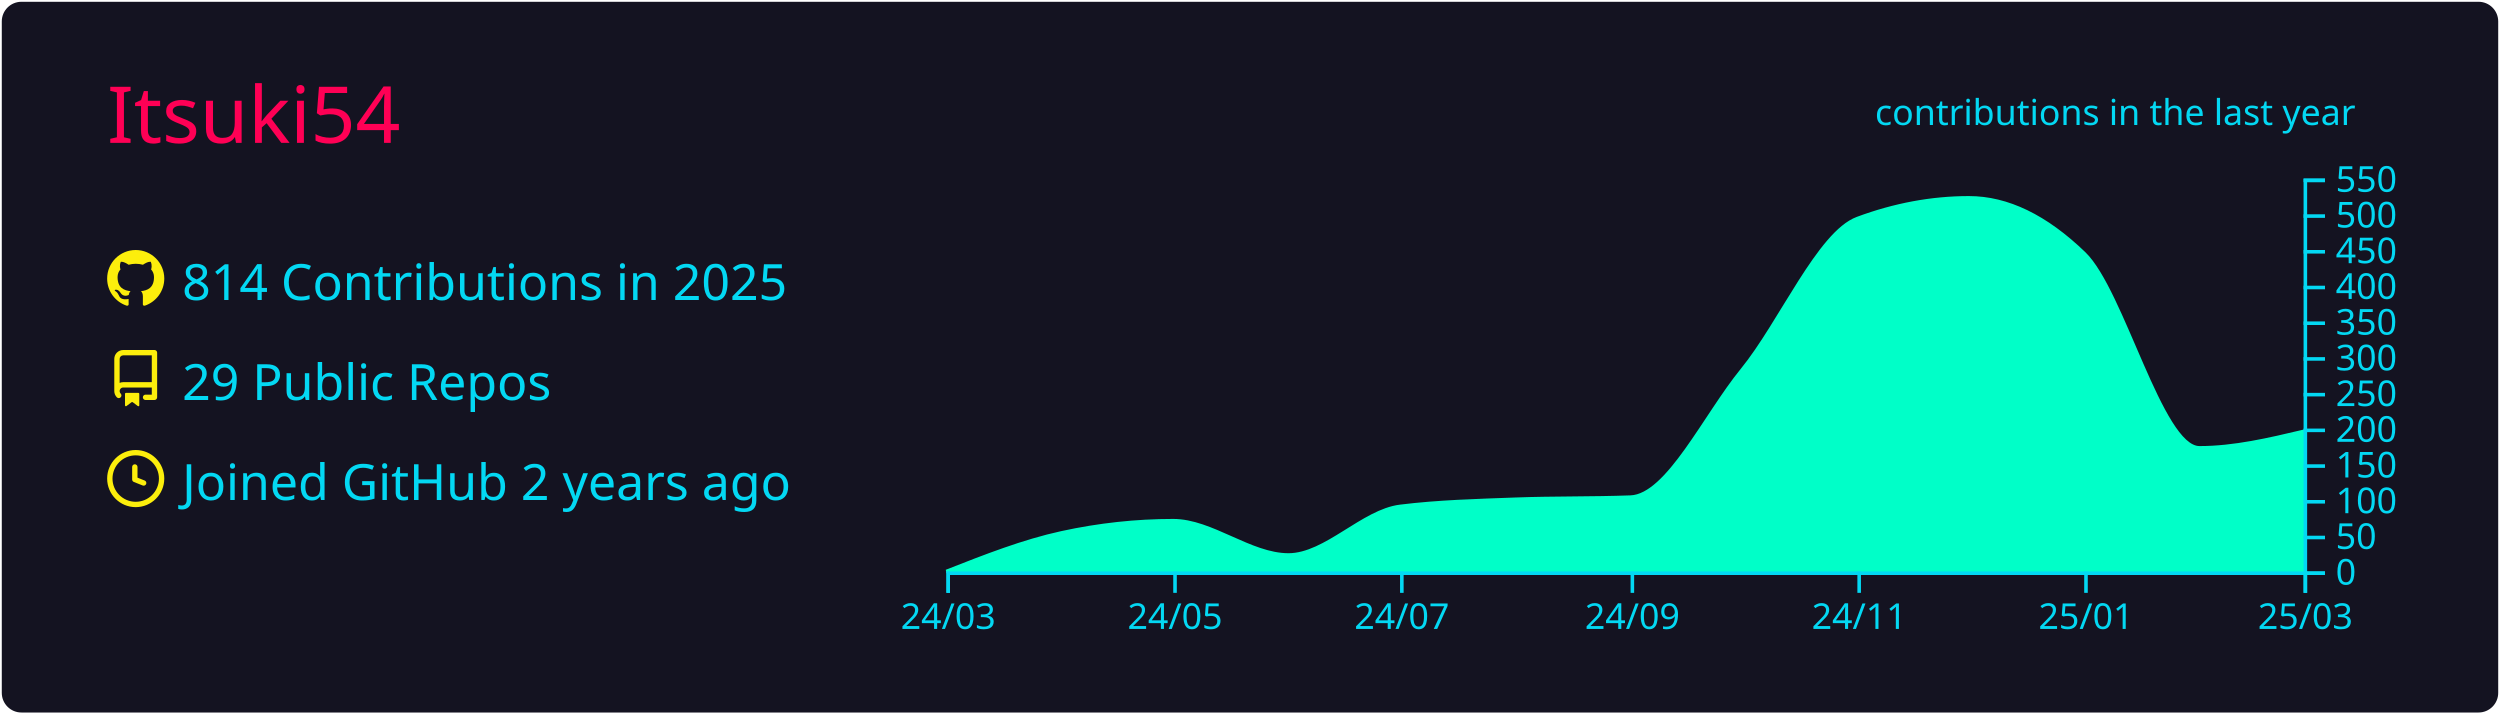
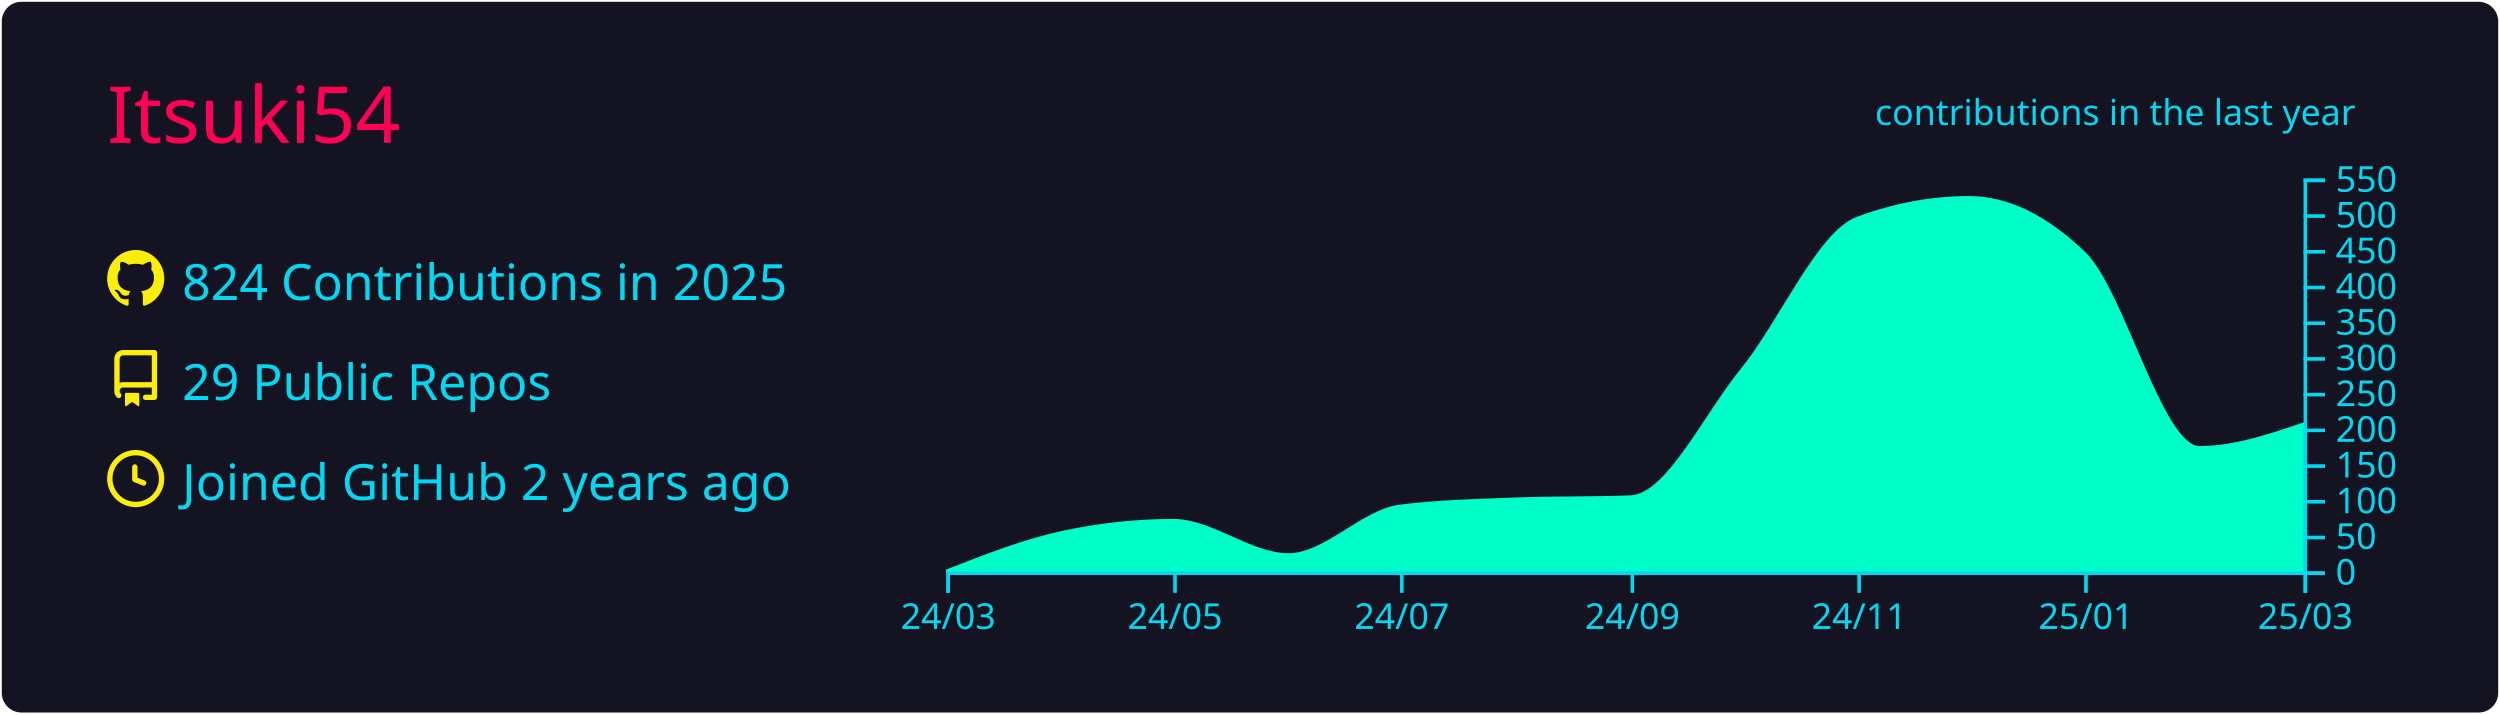
<svg xmlns="http://www.w3.org/2000/svg" width="700" height="200" viewBox="0 0 700 200">
  <style>* {
          font-family: 'Segoe UI', Ubuntu, "Helvetica Neue", Sans-Serif
        }</style>
  <rect x="1" y="1" rx="5" ry="5" height="99%" width="99.714%" stroke="#141321" stroke-width="1" fill="#141321" stroke-opacity="1" />
  <text x="30" y="40" style="font-size: 22px; fill: #ff0055;">Itsuki54</text>
  <g transform="translate(0,40)">
    <g transform="translate(30,30)">
      <g transform="translate(0,0)" width="14" height="14" fill="#fcee0c">
        <path fill-rule="evenodd" d="M8 0C3.58 0 0 3.58 0 8c0 3.54 2.29 6.53 5.47 7.59.4.07.55-.17.55-.38 0-.19-.01-.82-.01-1.49-2.01.37-2.53-.49-2.69-.94-.09-.23-.48-.94-.82-1.13-.28-.15-.68-.52-.01-.53.63-.01 1.08.58 1.23.82.72 1.21 1.87.87 2.33.66.07-.52.28-.87.51-1.07-1.78-.2-3.64-.89-3.64-3.95 0-.87.31-1.59.82-2.15-.08-.2-.36-1.02.08-2.12 0 0 .67-.21 2.2.82.64-.18 1.32-.27 2-.27.68 0 1.36.09 2 .27 1.53-1.04 2.2-.82 2.2-.82.44 1.1.16 1.92.08 2.12.51.56.82 1.27.82 2.15 0 3.07-1.87 3.75-3.65 3.95.29.25.54.73.54 1.48 0 1.07-.01 1.93-.01 2.2 0 .21.15.46.55.38A8.013 8.013 0 0016 8c0-4.42-3.58-8-8-8z" />
      </g>
      <g transform="translate(0,28)" width="14" height="14" fill="#fcee0c">
        <path fill-rule="evenodd" d="M2 2.5A2.5 2.5 0 014.5 0h8.75a.75.75 0 01.75.75v12.5a.75.75 0 01-.75.75h-2.5a.75.75 0 110-1.5h1.75v-2h-8a1 1 0 00-.714 1.7.75.75 0 01-1.072 1.05A2.495 2.495 0 012 11.5v-9zm10.5-1V9h-8c-.356 0-.694.074-1 .208V2.5a1 1 0 011-1h8zM5 12.25v3.25a.25.25 0 00.4.2l1.45-1.087a.25.25 0 01.3 0L8.6 15.7a.25.25 0 00.4-.2v-3.25a.25.25 0 00-.25-.25h-3.5a.25.25 0 00-.25.25z" />
      </g>
      <g transform="translate(0,56)" width="14" height="14" fill="#fcee0c">
        <path fill-rule="evenodd" d="M1.5 8a6.5 6.5 0 1113 0 6.5 6.5 0 01-13 0zM8 0a8 8 0 100 16A8 8 0 008 0zm.5 4.75a.75.75 0 00-1.5 0v3.5a.75.75 0 00.471.696l2.5 1a.75.75 0 00.557-1.392L8.5 7.742V4.75z" />
      </g>
-       <text x="21" y="14" style="fill: #03d8f3; font-size: 14px;">814 Contributions in 2025</text>
+       <text x="21" y="14" style="fill: #03d8f3; font-size: 14px;">824 Contributions in 2025</text>
      <text x="21" y="42" style="fill: #03d8f3; font-size: 14px;">29 Public Repos</text>
      <text x="21" y="70" style="fill: #03d8f3; font-size: 14px;">Joined GitHub 2 years ago</text>
    </g>
    <g color="#00ffc8" transform="translate(295,10)">
-       <path transform="translate(-30,0)" stroke="#00ffc8" fill="#00ffc8" opacity="1" d="M0,110C10.758,105.771,21.516,101.542,32.274,99.2C42.685,96.933,53.096,95.8,63.507,95.8C74.265,95.8,85.023,105.4,95.781,105.4C106.192,105.4,116.603,93.09,127.014,91.8C137.772,90.467,148.53,90.2,159.288,89.8C170.046,89.4,180.804,89.6,191.562,89.2C201.973,88.813,212.384,66.357,222.795,53.6C233.553,40.418,244.311,15.196,255.068,11.2C265.479,7.333,275.89,5.4,286.301,5.4C297.059,5.4,307.817,10.6,318.575,21C329.333,31.4,340.091,75.4,350.849,75.4C360.566,75.4,370.283,73.1,380,70.8L380,110C370.283,110,360.566,110,350.849,110C340.091,110,329.333,110,318.575,110C307.817,110,297.059,110,286.301,110C275.89,110,265.479,110,255.068,110C244.311,110,233.553,110,222.795,110C212.384,110,201.973,110,191.562,110C180.804,110,170.046,110,159.288,110C148.53,110,137.772,110,127.014,110C116.603,110,106.192,110,95.781,110C85.023,110,74.265,110,63.507,110C53.096,110,42.685,110,32.274,110C21.516,110,10.758,110,0,110Z" />
+       <path transform="translate(-30,0)" stroke="#00ffc8" fill="#00ffc8" opacity="1" d="M0,110C10.758,105.771,21.516,101.542,32.274,99.2C42.685,96.933,53.096,95.8,63.507,95.8C74.265,95.8,85.023,105.4,95.781,105.4C106.192,105.4,116.603,93.09,127.014,91.8C137.772,90.467,148.53,90.2,159.288,89.8C170.046,89.4,180.804,89.6,191.562,89.2C201.973,88.813,212.384,66.357,222.795,53.6C233.553,40.418,244.311,15.196,255.068,11.2C265.479,7.333,275.89,5.4,286.301,5.4C297.059,5.4,307.817,10.6,318.575,21C329.333,31.4,340.091,75.4,350.849,75.4C360.566,75.4,370.283,72.1,380,68.8L380,110C370.283,110,360.566,110,350.849,110C340.091,110,329.333,110,318.575,110C307.817,110,297.059,110,286.301,110C275.89,110,265.479,110,255.068,110C244.311,110,233.553,110,222.795,110C212.384,110,201.973,110,191.562,110C180.804,110,170.046,110,159.288,110C148.53,110,137.772,110,127.014,110C116.603,110,106.192,110,95.781,110C85.023,110,74.265,110,63.507,110C53.096,110,42.685,110,32.274,110C21.516,110,10.758,110,0,110Z" />
      <g color="#03d8f3" transform="translate(-30,110)" fill="none" font-size="10" font-family="sans-serif" text-anchor="middle">
        <path class="domain" stroke="currentColor" d="M0.5,6V0.5H380.5V6" />
        <g class="tick" opacity="1" transform="translate(0.5,0)">
          <line stroke="currentColor" y2="6" />
          <text fill="currentColor" y="9" dy="0.71em">24/03</text>
        </g>
        <g class="tick" opacity="1" transform="translate(64.00685,0)">
          <line stroke="currentColor" y2="6" />
          <text fill="currentColor" y="9" dy="0.71em">24/05</text>
        </g>
        <g class="tick" opacity="1" transform="translate(127.5137,0)">
          <line stroke="currentColor" y2="6" />
          <text fill="currentColor" y="9" dy="0.71em">24/07</text>
        </g>
        <g class="tick" opacity="1" transform="translate(192.0616,0)">
          <line stroke="currentColor" y2="6" />
          <text fill="currentColor" y="9" dy="0.71em">24/09</text>
        </g>
        <g class="tick" opacity="1" transform="translate(255.5685,0)">
          <line stroke="currentColor" y2="6" />
          <text fill="currentColor" y="9" dy="0.71em">24/11</text>
        </g>
        <g class="tick" opacity="1" transform="translate(319.0753,0)">
          <line stroke="currentColor" y2="6" />
          <text fill="currentColor" y="9" dy="0.71em">25/01</text>
        </g>
        <g class="tick" opacity="1" transform="translate(380.5,0)">
          <line stroke="currentColor" y2="6" />
          <text fill="currentColor" y="9" dy="0.71em">25/03</text>
        </g>
      </g>
      <g color="#03d8f3" transform="translate(350,0)" fill="none" font-size="10" font-family="sans-serif" text-anchor="start">
        <path class="domain" stroke="currentColor" d="M6,110.5H0.5V0.5H6" />
        <g class="tick" opacity="1" transform="translate(0,110.5)">
          <line stroke="currentColor" x2="6" />
          <text fill="currentColor" x="9" dy="0.32em">0</text>
        </g>
        <g class="tick" opacity="1" transform="translate(0,100.5)">
          <line stroke="currentColor" x2="6" />
          <text fill="currentColor" x="9" dy="0.32em">50</text>
        </g>
        <g class="tick" opacity="1" transform="translate(0,90.5)">
          <line stroke="currentColor" x2="6" />
          <text fill="currentColor" x="9" dy="0.32em">100</text>
        </g>
        <g class="tick" opacity="1" transform="translate(0,80.5)">
          <line stroke="currentColor" x2="6" />
          <text fill="currentColor" x="9" dy="0.32em">150</text>
        </g>
        <g class="tick" opacity="1" transform="translate(0,70.5)">
          <line stroke="currentColor" x2="6" />
          <text fill="currentColor" x="9" dy="0.32em">200</text>
        </g>
        <g class="tick" opacity="1" transform="translate(0,60.5)">
          <line stroke="currentColor" x2="6" />
          <text fill="currentColor" x="9" dy="0.32em">250</text>
        </g>
        <g class="tick" opacity="1" transform="translate(0,50.5)">
          <line stroke="currentColor" x2="6" />
          <text fill="currentColor" x="9" dy="0.32em">300</text>
        </g>
        <g class="tick" opacity="1" transform="translate(0,40.5)">
          <line stroke="currentColor" x2="6" />
          <text fill="currentColor" x="9" dy="0.32em">350</text>
        </g>
        <g class="tick" opacity="1" transform="translate(0,30.5)">
          <line stroke="currentColor" x2="6" />
          <text fill="currentColor" x="9" dy="0.32em">400</text>
        </g>
        <g class="tick" opacity="1" transform="translate(0,20.5)">
          <line stroke="currentColor" x2="6" />
          <text fill="currentColor" x="9" dy="0.32em">450</text>
        </g>
        <g class="tick" opacity="1" transform="translate(0,10.5)">
          <line stroke="currentColor" x2="6" />
          <text fill="currentColor" x="9" dy="0.32em">500</text>
        </g>
        <g class="tick" opacity="1" transform="translate(0,0.5)">
          <line stroke="currentColor" x2="6" />
          <text fill="currentColor" x="9" dy="0.32em">550</text>
        </g>
      </g>
      <g>
        <text y="-15" x="230" style="fill: #03d8f3; font-size: 10px;">contributions in the last year</text>
      </g>
    </g>
  </g>
</svg>
